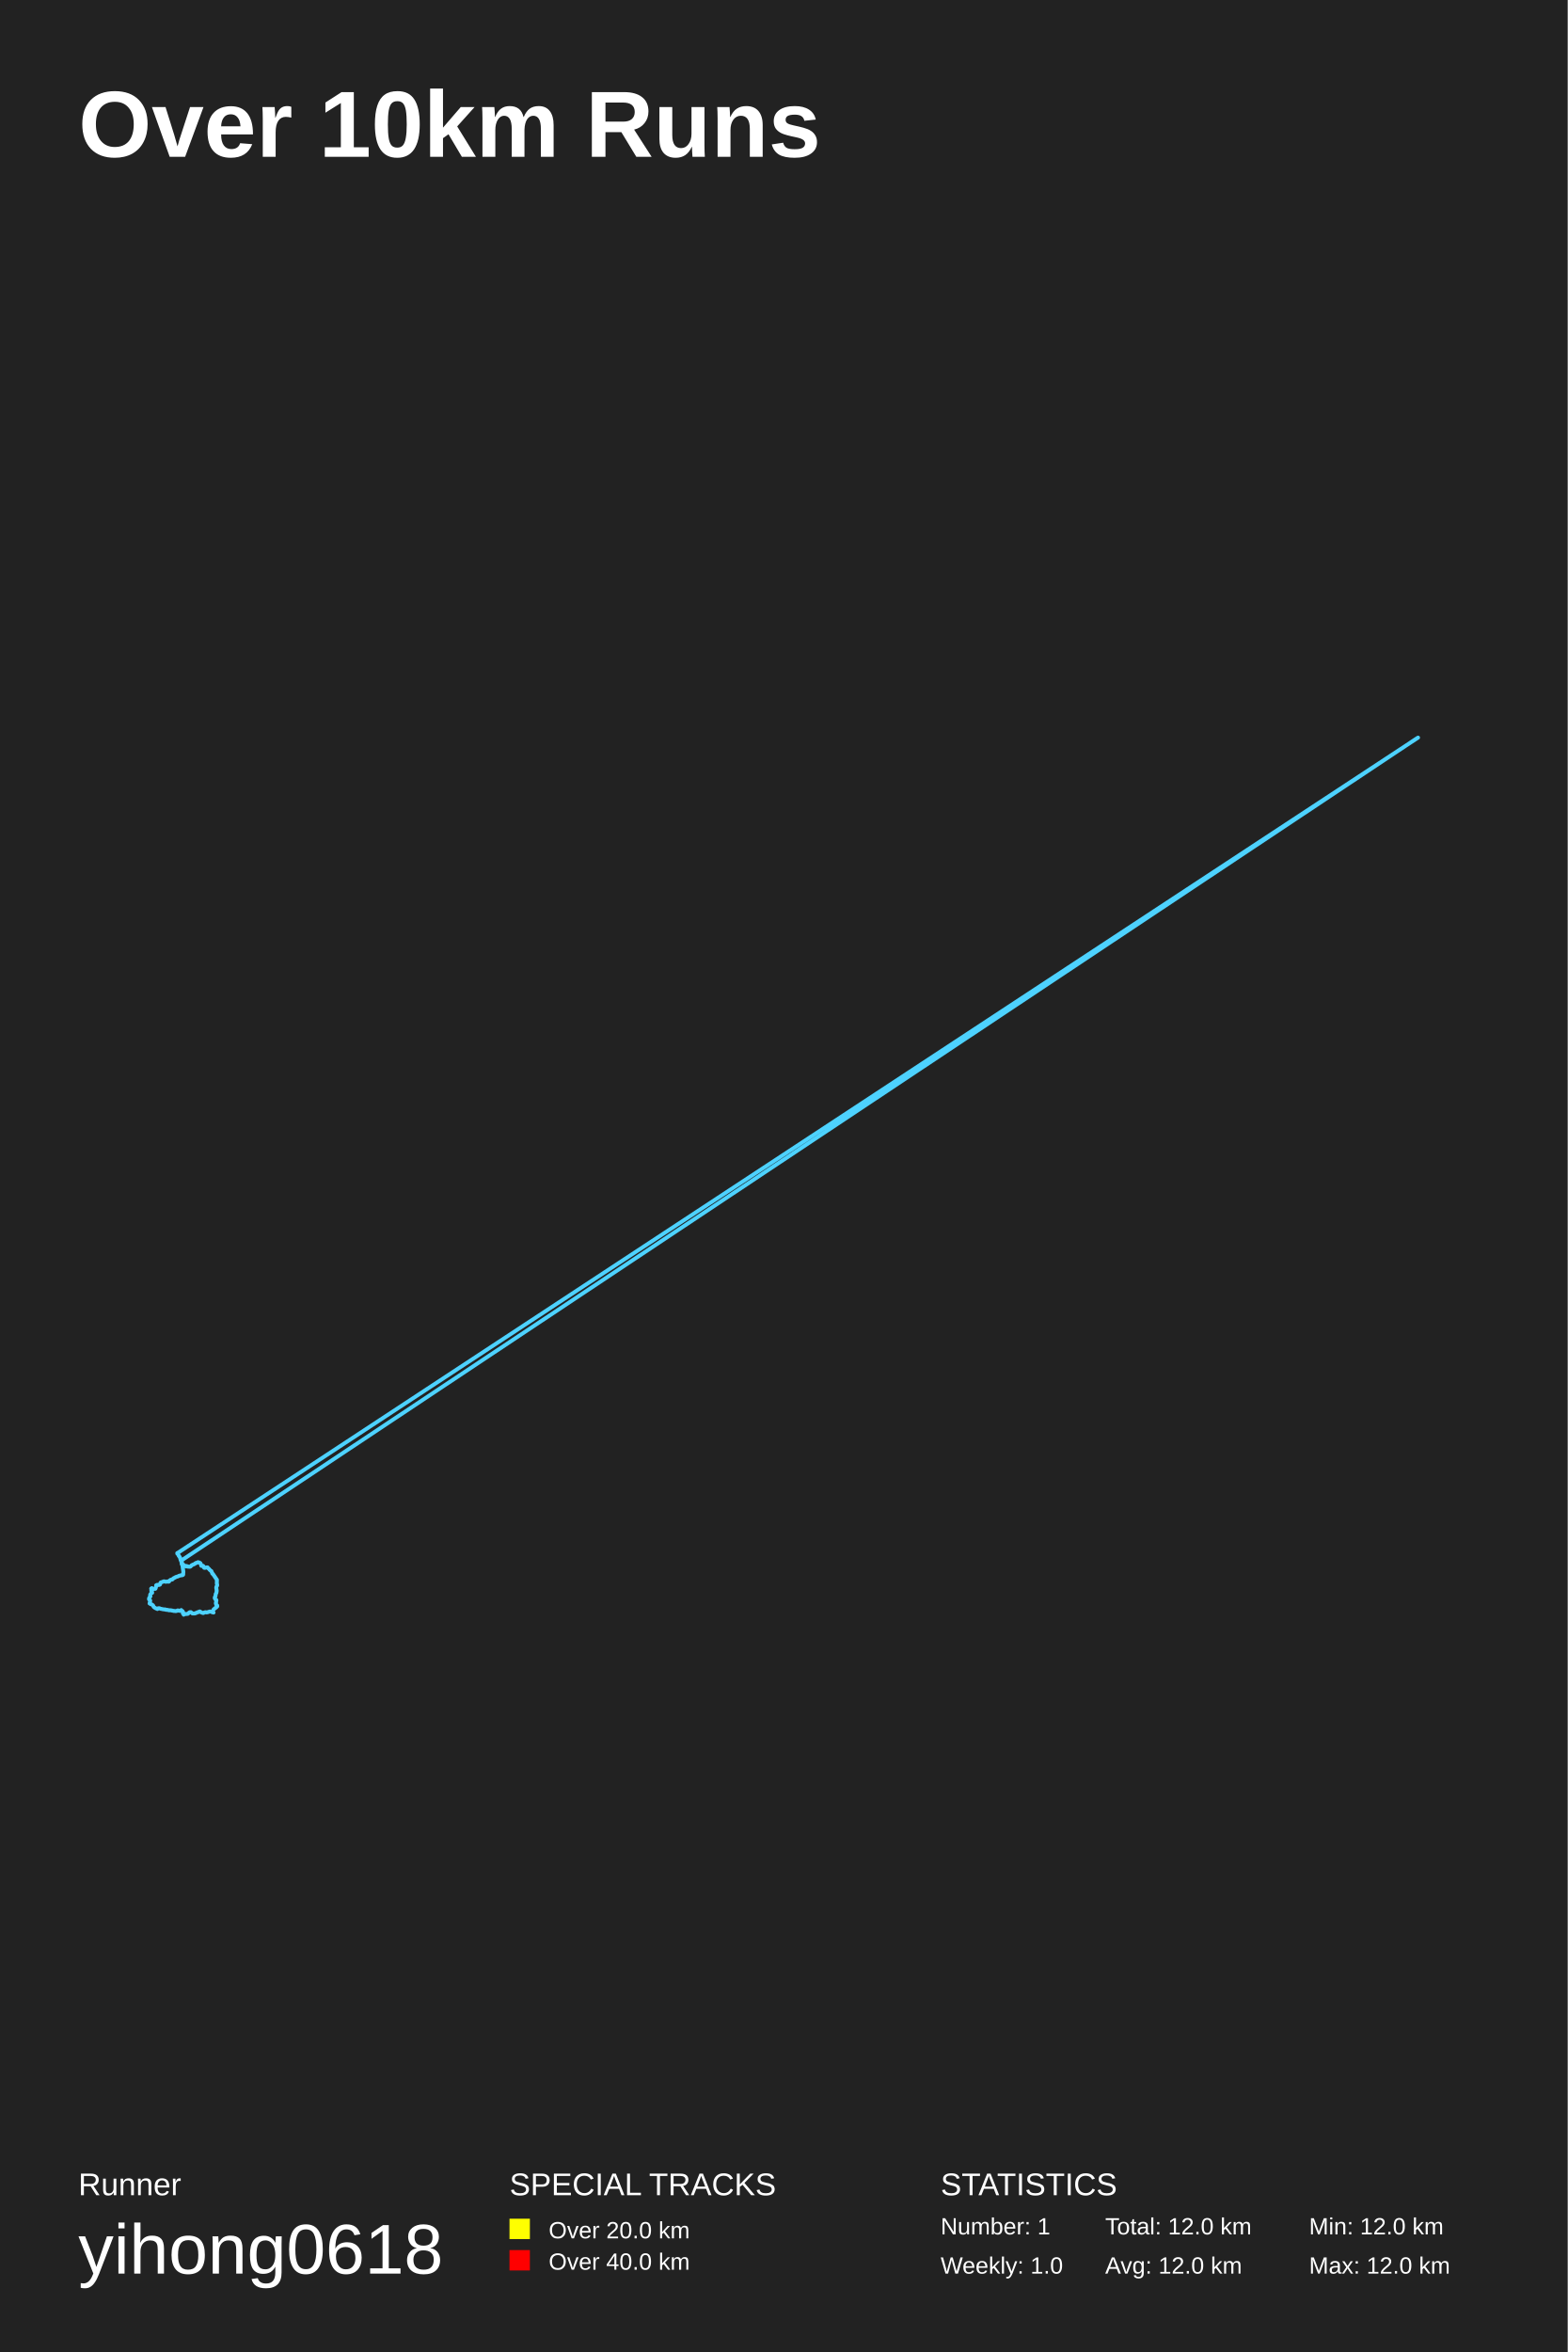
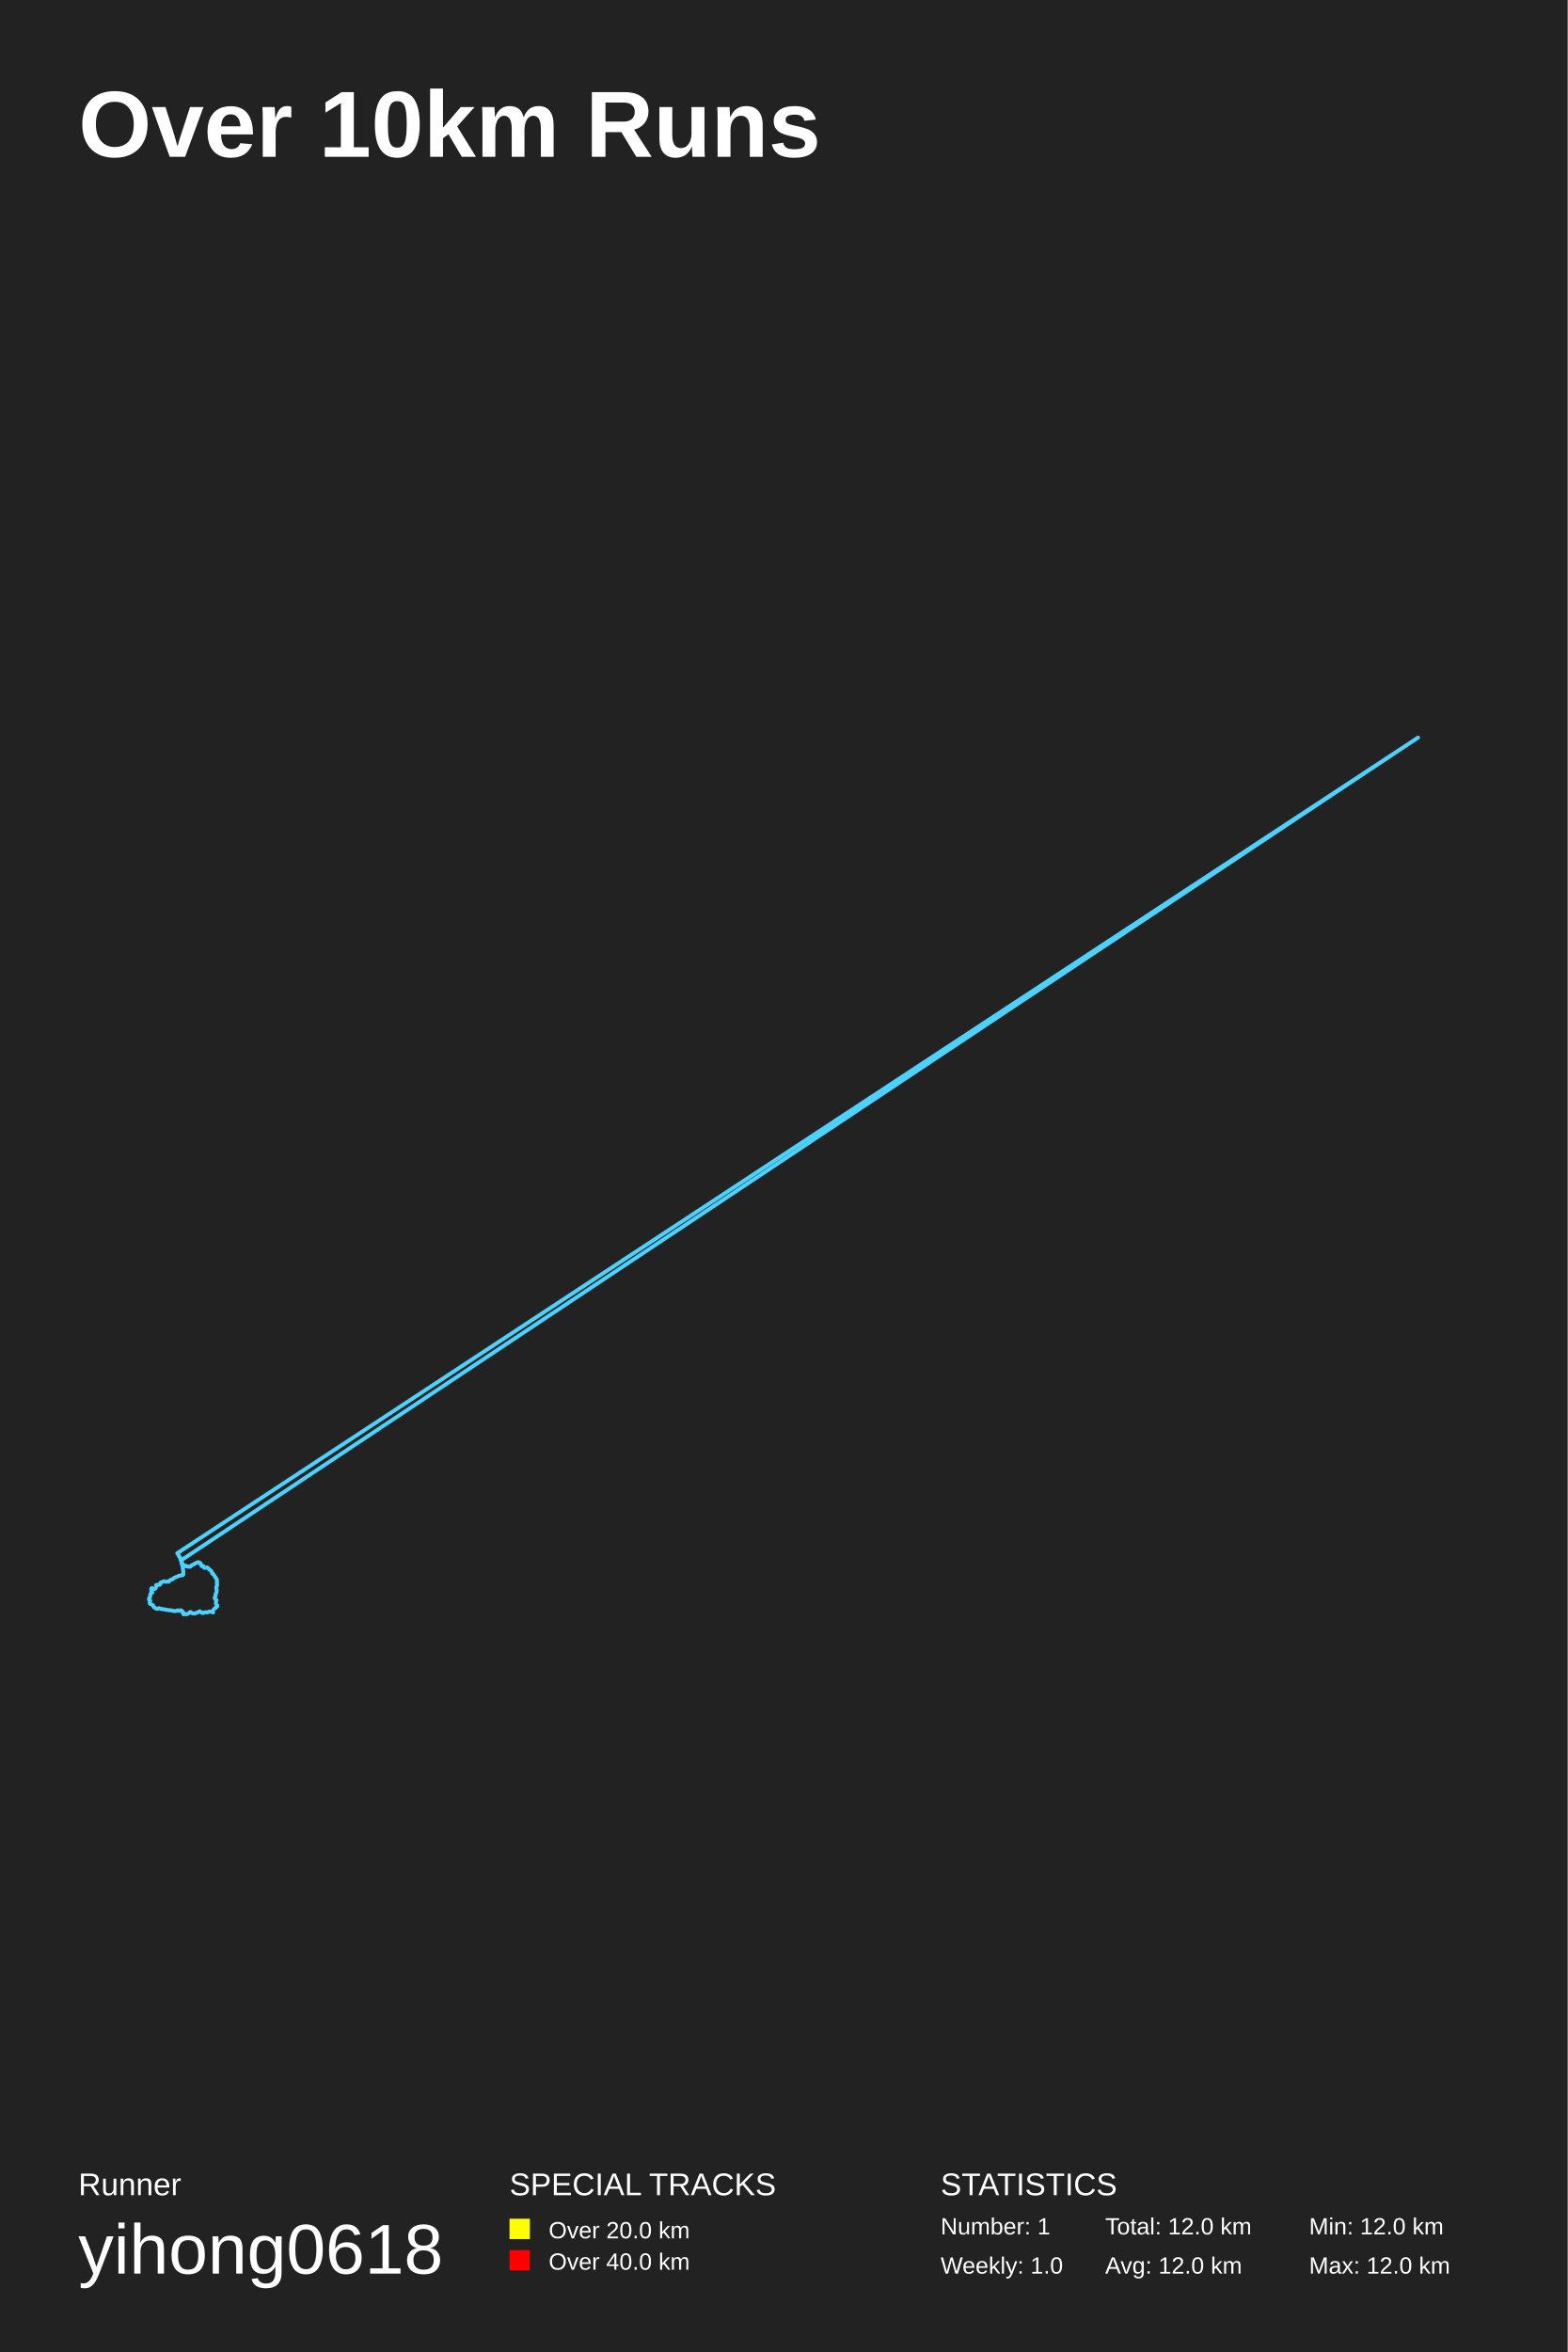
<svg xmlns="http://www.w3.org/2000/svg" baseProfile="full" height="300mm" version="1.1" viewBox="0,0,200,300" width="200mm">
  <defs />
  <rect fill="#222222" height="300" width="200" x="0" y="0" />
  <text fill="#FFFFFF" style="font-size:12px; font-family:Arial; font-weight:bold;" x="10" y="20">Over 10km Runs</text>
  <text fill="#FFFFFF" style="font-size:4px; font-family:Arial" x="10" y="280">Runner</text>
  <text fill="#FFFFFF" style="font-size:9px; font-family:Arial" x="10" y="290">yihong0618</text>
  <text fill="#FFFFFF" style="font-size:4px; font-family:Arial" x="65" y="280">SPECIAL TRACKS</text>
  <rect fill="yellow" height="2.6" width="2.6" x="65" y="283" />
  <text fill="#FFFFFF" style="font-size:3px; font-family:Arial" x="70" y="285.5">Over 20.0 km</text>
  <rect fill="red" height="2.6" width="2.6" x="65" y="287" />
  <text fill="#FFFFFF" style="font-size:3px; font-family:Arial" x="70" y="289.5">Over 40.0 km</text>
  <text fill="#FFFFFF" style="font-size:4px; font-family:Arial" x="120" y="280">STATISTICS</text>
  <text fill="#FFFFFF" style="font-size:3px; font-family:Arial" x="120" y="285">Number: 1</text>
  <text fill="#FFFFFF" style="font-size:3px; font-family:Arial" x="120" y="290">Weekly: 1.0</text>
  <text fill="#FFFFFF" style="font-size:3px; font-family:Arial" x="141" y="285">Total: 12.0 km</text>
  <text fill="#FFFFFF" style="font-size:3px; font-family:Arial" x="141" y="290">Avg: 12.0 km</text>
  <text fill="#FFFFFF" style="font-size:3px; font-family:Arial" x="167" y="285">Min: 12.0 km</text>
  <text fill="#FFFFFF" style="font-size:3px; font-family:Arial" x="167" y="290">Max: 12.0 km</text>
-   <polyline fill="none" opacity="1" points="27.229,205.321 27.272,205.263 27.338,205.22 27.4,205.157 27.485,205.089 27.571,205.036 27.666,204.941 27.713,204.894 27.723,204.82 27.685,204.741 27.595,204.688 27.566,204.604 27.533,204.483 27.566,204.414 27.571,204.335 27.571,204.251 27.609,204.141 27.58,204.051 27.49,204.009 27.481,203.967 27.424,203.919 27.39,203.814 27.433,203.667 27.485,203.609 27.504,203.503 27.509,203.393 27.533,203.277 27.604,203.187 27.623,203.087 27.628,202.987 27.656,202.892 27.628,202.813 27.623,202.724 27.609,202.645 27.595,202.576 27.59,202.476 27.633,202.339 27.694,202.265 27.704,202.165 27.685,202.06 27.656,201.97 27.671,201.86 27.661,201.749 27.675,201.612 27.671,201.491 27.656,201.48 27.157,200.748 27.086,200.722 27.067,200.653 27.043,200.59 27.024,200.527 27.005,200.511 26.986,200.453 26.967,200.395 26.906,200.369 26.858,200.316 26.811,200.285 26.758,200.242 26.725,200.2 26.687,200.142 26.625,200.084 26.526,200.011 26.483,199.926 26.435,199.916 26.369,199.926 26.283,199.947 26.203,199.969 26.131,199.984 26.041,199.969 26.003,199.895 25.974,199.816 25.951,199.768 25.884,199.716 25.794,199.726 25.713,199.737 25.708,199.695 25.708,199.679 25.746,199.689 25.708,199.695 25.699,199.689 25.685,199.7 25.666,199.7 25.685,199.7 25.68,199.716 25.694,199.705 25.68,199.695 25.699,199.674 25.699,199.679 25.642,199.595 25.628,199.526 25.609,199.484 25.571,199.405 25.556,199.379 25.528,199.373 25.476,199.331 25.438,199.3 25.376,199.294 25.314,199.284 25.29,199.263 25.257,199.278 25.257,199.257 25.176,199.305 25.129,199.321 25.086,199.352 25.034,199.342 24.982,199.368 24.944,199.394 24.882,199.431 24.834,199.479 24.782,199.51 24.758,199.51 24.711,199.542 24.658,199.552 24.606,199.584 24.525,199.616 24.459,199.647 24.388,199.721 24.331,199.789 24.255,199.837 24.183,199.842 24.131,199.826 24.06,199.832 23.989,199.826 23.941,199.826 23.974,199.805 23.965,199.8 23.965,199.821 23.965,199.805 23.932,199.821 23.889,199.784 23.837,199.747 23.794,199.747 23.742,199.8 23.684,199.737 23.623,199.721 23.561,199.768 23.499,199.695 23.442,199.621 23.409,199.589 23.357,199.558 23.347,199.568 23.333,199.552 23.3,199.484 23.252,199.436 23.195,199.442 23.195,199.447 23.209,199.442 23.181,199.421 23.176,199.357 23.195,199.294 23.195,199.247 23.167,199.205 23.119,199.141 23.105,199.105 23.086,199.052 23.048,199.005 23.043,198.941 23.01,198.846 23.005,198.804 22.962,198.646 22.905,198.599 22.882,198.52 22.825,198.483 22.806,198.451 22.782,198.362 22.734,198.293 22.682,198.23 22.682,198.172 22.668,198.167 22.63,198.162 22.62,198.172 22.649,198.172 22.649,198.172 22.635,198.167 22.639,198.162 22.644,198.156 22.658,198.162 22.687,198.098 22.692,198.093 22.692,198.114 22.616,198.093 22.63,198.109 22.625,198.109 22.62,198.125 22.63,198.114 22.63,198.114 22.625,198.104 22.63,198.104 22.635,198.093 22.63,198.109 22.639,198.098 180.91,94.084 180.91,94.084 180.815,94.142 180.815,94.142 180.815,94.142 180.815,94.142 180.724,94.2 180.629,94.259 23.105,199.068 23.129,199.173 23.195,199.215 23.186,199.3 23.171,199.389 23.181,199.489 23.209,199.563 23.271,199.626 23.295,199.71 23.295,199.821 23.314,199.916 23.328,200.069 23.352,200.185 23.366,200.306 23.38,200.385 23.39,200.49 23.38,200.622 23.366,200.727 23.38,200.796 23.357,200.869 23.243,200.927 23.091,200.922 23,200.964 22.891,200.975 22.796,201.022 22.696,201.075 22.578,201.106 22.482,201.138 22.392,201.17 22.335,201.217 22.24,201.259 22.155,201.301 22.093,201.343 22.064,201.386 22.05,201.401 22.05,201.396 22.022,201.422 21.984,201.465 21.917,201.475 21.836,201.491 21.756,201.512 21.699,201.559 21.637,201.591 21.608,201.638 21.57,201.723 21.499,201.749 21.423,201.728 21.357,201.712 21.252,201.744 21.19,201.749 21.1,201.754 21.024,201.717 20.962,201.702 20.877,201.707 20.81,201.744 20.763,201.749 20.71,201.786 20.639,201.807 20.563,201.828 20.497,201.854 20.459,201.923 20.43,201.991 20.44,202.055 20.411,202.113 20.368,202.118 20.345,202.144 20.321,202.155 20.254,202.165 20.173,202.165 20.112,202.144 20.031,202.155 19.941,202.186 19.917,202.207 19.931,202.239 19.931,202.307 19.926,202.365 19.907,202.392 19.893,202.423 19.888,202.471 19.869,202.513 19.865,202.581 19.812,202.655 19.713,202.645 19.646,202.666 19.589,202.681 19.527,202.718 19.461,202.75 19.423,202.718 19.404,202.676 19.371,202.681 19.361,202.671 19.328,202.634 19.309,202.624 19.375,202.576 19.371,202.566 19.375,202.587 19.333,202.618 19.285,202.624 19.318,202.729 19.304,202.855 19.323,202.987 19.399,203.071 19.413,203.166 19.318,203.203 19.238,203.277 19.162,203.393 19.147,203.545 19.19,203.619 19.086,203.751 19.014,203.867 19.014,203.998 19.076,204.077 19.162,204.146 19.143,204.209 19.147,204.283 19.119,204.383 19.081,204.525 19.166,204.562 19.242,204.63 19.356,204.646 19.451,204.709 19.556,204.815 19.58,204.925 19.698,205.031 19.831,205.115 19.964,205.178 20.083,205.231 20.183,205.136 20.34,205.131 20.459,205.194 20.582,205.215 20.739,205.252 20.886,205.273 21.01,205.289 21.071,205.278 21.157,205.331 21.271,205.331 21.371,205.342 21.466,205.368 21.589,205.394 21.703,205.389 21.817,205.394 21.922,205.426 22.026,205.436 22.131,205.473 22.264,205.479 22.383,205.494 22.53,205.484 22.63,205.421 22.711,205.405 22.81,205.442 22.934,205.473 23.029,205.442 23.119,205.363 23.148,205.457 23.271,205.489 23.361,205.637 23.323,205.779 23.404,205.831 23.437,205.958 23.513,205.858 23.68,205.868 23.813,205.863 23.974,205.842 24.084,205.726 24.202,205.637 24.345,205.631 24.445,205.71 24.544,205.795 24.706,205.8 24.872,205.8 24.963,205.747 25.077,205.716 25.186,205.647 25.314,205.631 25.428,205.552 25.504,205.547 25.609,205.615 25.723,205.684 25.813,205.71 25.917,205.747 26.008,205.71 26.098,205.663 26.222,205.637 26.35,205.663 26.464,205.647 26.568,205.615 26.673,205.579 26.749,205.558 26.844,205.542 26.963,205.589 27.072,205.642 27.186,205.663 27.243,205.684" stroke="#4DD2FF" stroke-dasharray="none" stroke-linecap="round" stroke-linejoin="round" stroke-width="0.5" />
+   <polyline fill="none" opacity="1" points="27.257,205.284 27.319,205.226 27.352,205.184 27.457,205.131 27.538,205.062 27.623,204.968 27.694,204.915 27.728,204.852 27.718,204.778 27.637,204.715 27.576,204.652 27.547,204.541 27.552,204.451 27.566,204.367 27.576,204.293 27.576,204.183 27.618,204.093 27.519,204.025 27.476,203.988 27.457,203.94 27.39,203.856 27.405,203.703 27.462,203.635 27.509,203.551 27.49,203.445 27.509,203.324 27.576,203.213 27.614,203.14 27.628,203.024 27.642,202.945 27.642,202.85 27.618,202.766 27.633,202.681 27.599,202.624 27.599,202.529 27.59,202.408 27.666,202.292 27.699,202.197 27.699,202.118 27.666,202.018 27.671,201.907 27.671,201.796 27.666,201.675 27.675,201.512 27.675,201.48 27.181,200.732 27.119,200.727 27.062,200.696 27.053,200.606 27.02,200.553 27.015,200.506 27.001,200.485 26.972,200.422 26.934,200.374 26.891,200.322 26.83,200.3 26.787,200.248 26.754,200.237 26.701,200.163 26.649,200.121 26.559,200.042 26.507,199.974 26.44,199.932 26.402,199.921 26.326,199.953 26.236,199.963 26.174,199.979 26.079,199.979 26.017,199.926 25.989,199.842 25.946,199.795 25.917,199.737 25.832,199.726 25.742,199.758 25.699,199.705 25.699,199.695 25.718,199.679 25.713,199.684 25.723,199.674 25.694,199.705 25.68,199.7 25.67,199.7 25.694,199.695 25.694,199.71 25.685,199.705 25.699,199.689 25.699,199.689 25.685,199.642 25.623,199.568 25.623,199.51 25.599,199.436 25.566,199.389 25.547,199.379 25.509,199.347 25.447,199.321 25.4,199.278 25.343,199.3 25.29,199.263 25.267,199.268 25.257,199.263 25.21,199.278 25.143,199.31 25.1,199.342 25.058,199.363 24.996,199.357 24.967,199.384 24.91,199.421 24.844,199.447 24.82,199.494 24.772,199.505 24.734,199.521 24.677,199.558 24.644,199.558 24.563,199.605 24.492,199.642 24.416,199.674 24.354,199.753 24.288,199.826 24.217,199.842 24.155,199.832 24.098,199.842 24.017,199.826 23.955,199.826 23.96,199.811 23.965,199.8 23.965,199.816 23.951,199.805 23.946,199.832 23.913,199.805 23.86,199.758 23.808,199.742 23.775,199.774 23.699,199.774 23.67,199.721 23.589,199.742 23.528,199.726 23.475,199.652 23.428,199.6 23.366,199.579 23.357,199.558 23.347,199.552 23.319,199.516 23.266,199.458 23.209,199.436 23.19,199.468 23.195,199.452 23.19,199.431 23.167,199.394 23.186,199.326 23.205,199.263 23.195,199.21 23.133,199.173 23.114,199.126 23.091,199.073 23.057,199.031 23.043,198.968 23.019,198.889 23.005,198.804 22.991,198.657 22.92,198.62 22.891,198.557 22.844,198.52 22.81,198.467 22.81,198.399 22.768,198.325 22.701,198.251 22.677,198.193 22.663,198.156 22.639,198.156 22.635,198.172 22.644,198.172 22.644,198.177 22.63,198.167 22.639,198.162 22.639,198.167 22.649,198.162 22.682,198.13 22.696,198.088 22.692,198.088 22.658,198.109 22.639,198.104 22.63,198.114 22.62,198.109 22.62,198.119 22.625,198.109 22.625,198.109 22.63,198.109 22.63,198.098 22.635,198.104 22.639,198.104 22.635,198.098 180.91,94.084 180.815,94.142 180.815,94.142 180.815,94.142 180.815,94.142 180.739,94.185 180.724,94.2 23.086,199.041 23.119,199.11 23.162,199.194 23.186,199.263 23.171,199.352 23.19,199.436 23.2,199.531 23.243,199.595 23.281,199.674 23.304,199.784 23.3,199.884 23.323,199.969 23.333,200.127 23.361,200.253 23.376,200.348 23.395,200.437 23.385,200.569 23.371,200.685 23.38,200.775 23.376,200.838 23.3,200.917 23.157,200.922 23.034,200.948 22.934,200.975 22.839,201.001 22.734,201.038 22.62,201.096 22.53,201.133 22.425,201.164 22.364,201.191 22.273,201.238 22.202,201.275 22.107,201.328 22.083,201.375 22.05,201.407 22.05,201.401 22.05,201.407 22.003,201.444 21.946,201.465 21.884,201.486 21.789,201.491 21.727,201.538 21.656,201.586 21.618,201.617 21.589,201.675 21.542,201.739 21.447,201.733 21.39,201.712 21.299,201.728 21.219,201.749 21.133,201.765 21.057,201.739 20.986,201.696 20.91,201.696 20.829,201.733 20.791,201.739 20.744,201.76 20.677,201.807 20.592,201.818 20.52,201.839 20.473,201.891 20.44,201.96 20.425,202.028 20.44,202.086 20.397,202.118 20.359,202.139 20.33,202.144 20.283,202.149 20.216,202.17 20.131,202.149 20.059,202.139 19.983,202.165 19.907,202.197 19.926,202.223 19.931,202.276 19.926,202.329 19.917,202.376 19.893,202.418 19.888,202.444 19.884,202.487 19.865,202.55 19.827,202.613 19.741,202.66 19.67,202.655 19.603,202.687 19.556,202.692 19.494,202.75 19.428,202.729 19.413,202.697 19.375,202.666 19.366,202.676 19.342,202.645 19.318,202.629 19.352,202.602 19.361,202.555 19.38,202.566 19.333,202.602 19.304,202.624 19.299,202.703 19.333,202.797 19.299,202.934 19.361,203.034 19.428,203.129 19.356,203.187 19.257,203.235 19.19,203.345 19.152,203.482 19.176,203.587 19.128,203.709 19.038,203.825 19.01,203.94 19.029,204.083 19.124,204.104 19.162,204.172 19.128,204.256 19.138,204.341 19.1,204.462 19.124,204.557 19.2,204.599 19.314,204.641 19.409,204.688 19.518,204.762 19.561,204.883 19.637,204.973 19.755,205.078 19.884,205.168 20.026,205.194 20.14,205.199 20.283,205.126 20.397,205.162 20.535,205.21 20.672,205.236 20.81,205.263 20.962,205.278 21.01,205.284 21.133,205.31 21.219,205.336 21.328,205.352 21.433,205.347 21.528,205.378 21.637,205.394 21.775,205.389 21.879,205.41 21.974,205.442 22.079,205.463 22.202,205.484 22.316,205.484 22.459,205.489 22.582,205.442 22.682,205.394 22.768,205.421 22.886,205.457 23.01,205.463 23.067,205.389 23.133,205.41 23.209,205.484 23.328,205.579 23.328,205.71 23.361,205.821 23.423,205.916 23.456,205.9 23.608,205.837 23.761,205.9 23.913,205.863 24.05,205.784 24.15,205.694 24.278,205.6 24.407,205.689 24.492,205.763 24.635,205.795 24.829,205.8 24.92,205.779 25.005,205.742 25.143,205.684 25.257,205.637 25.385,205.6 25.476,205.515 25.561,205.579 25.68,205.642 25.765,205.731 25.884,205.726 25.974,205.731 26.046,205.684 26.155,205.652 26.293,205.647 26.426,205.673 26.521,205.626 26.63,205.594 26.711,205.568 26.787,205.547 26.906,205.563 27.029,205.621 27.148,205.647 27.195,205.663" stroke="#4DD2FF" stroke-dasharray="none" stroke-linecap="round" stroke-linejoin="round" stroke-width="0.5" />
</svg>
